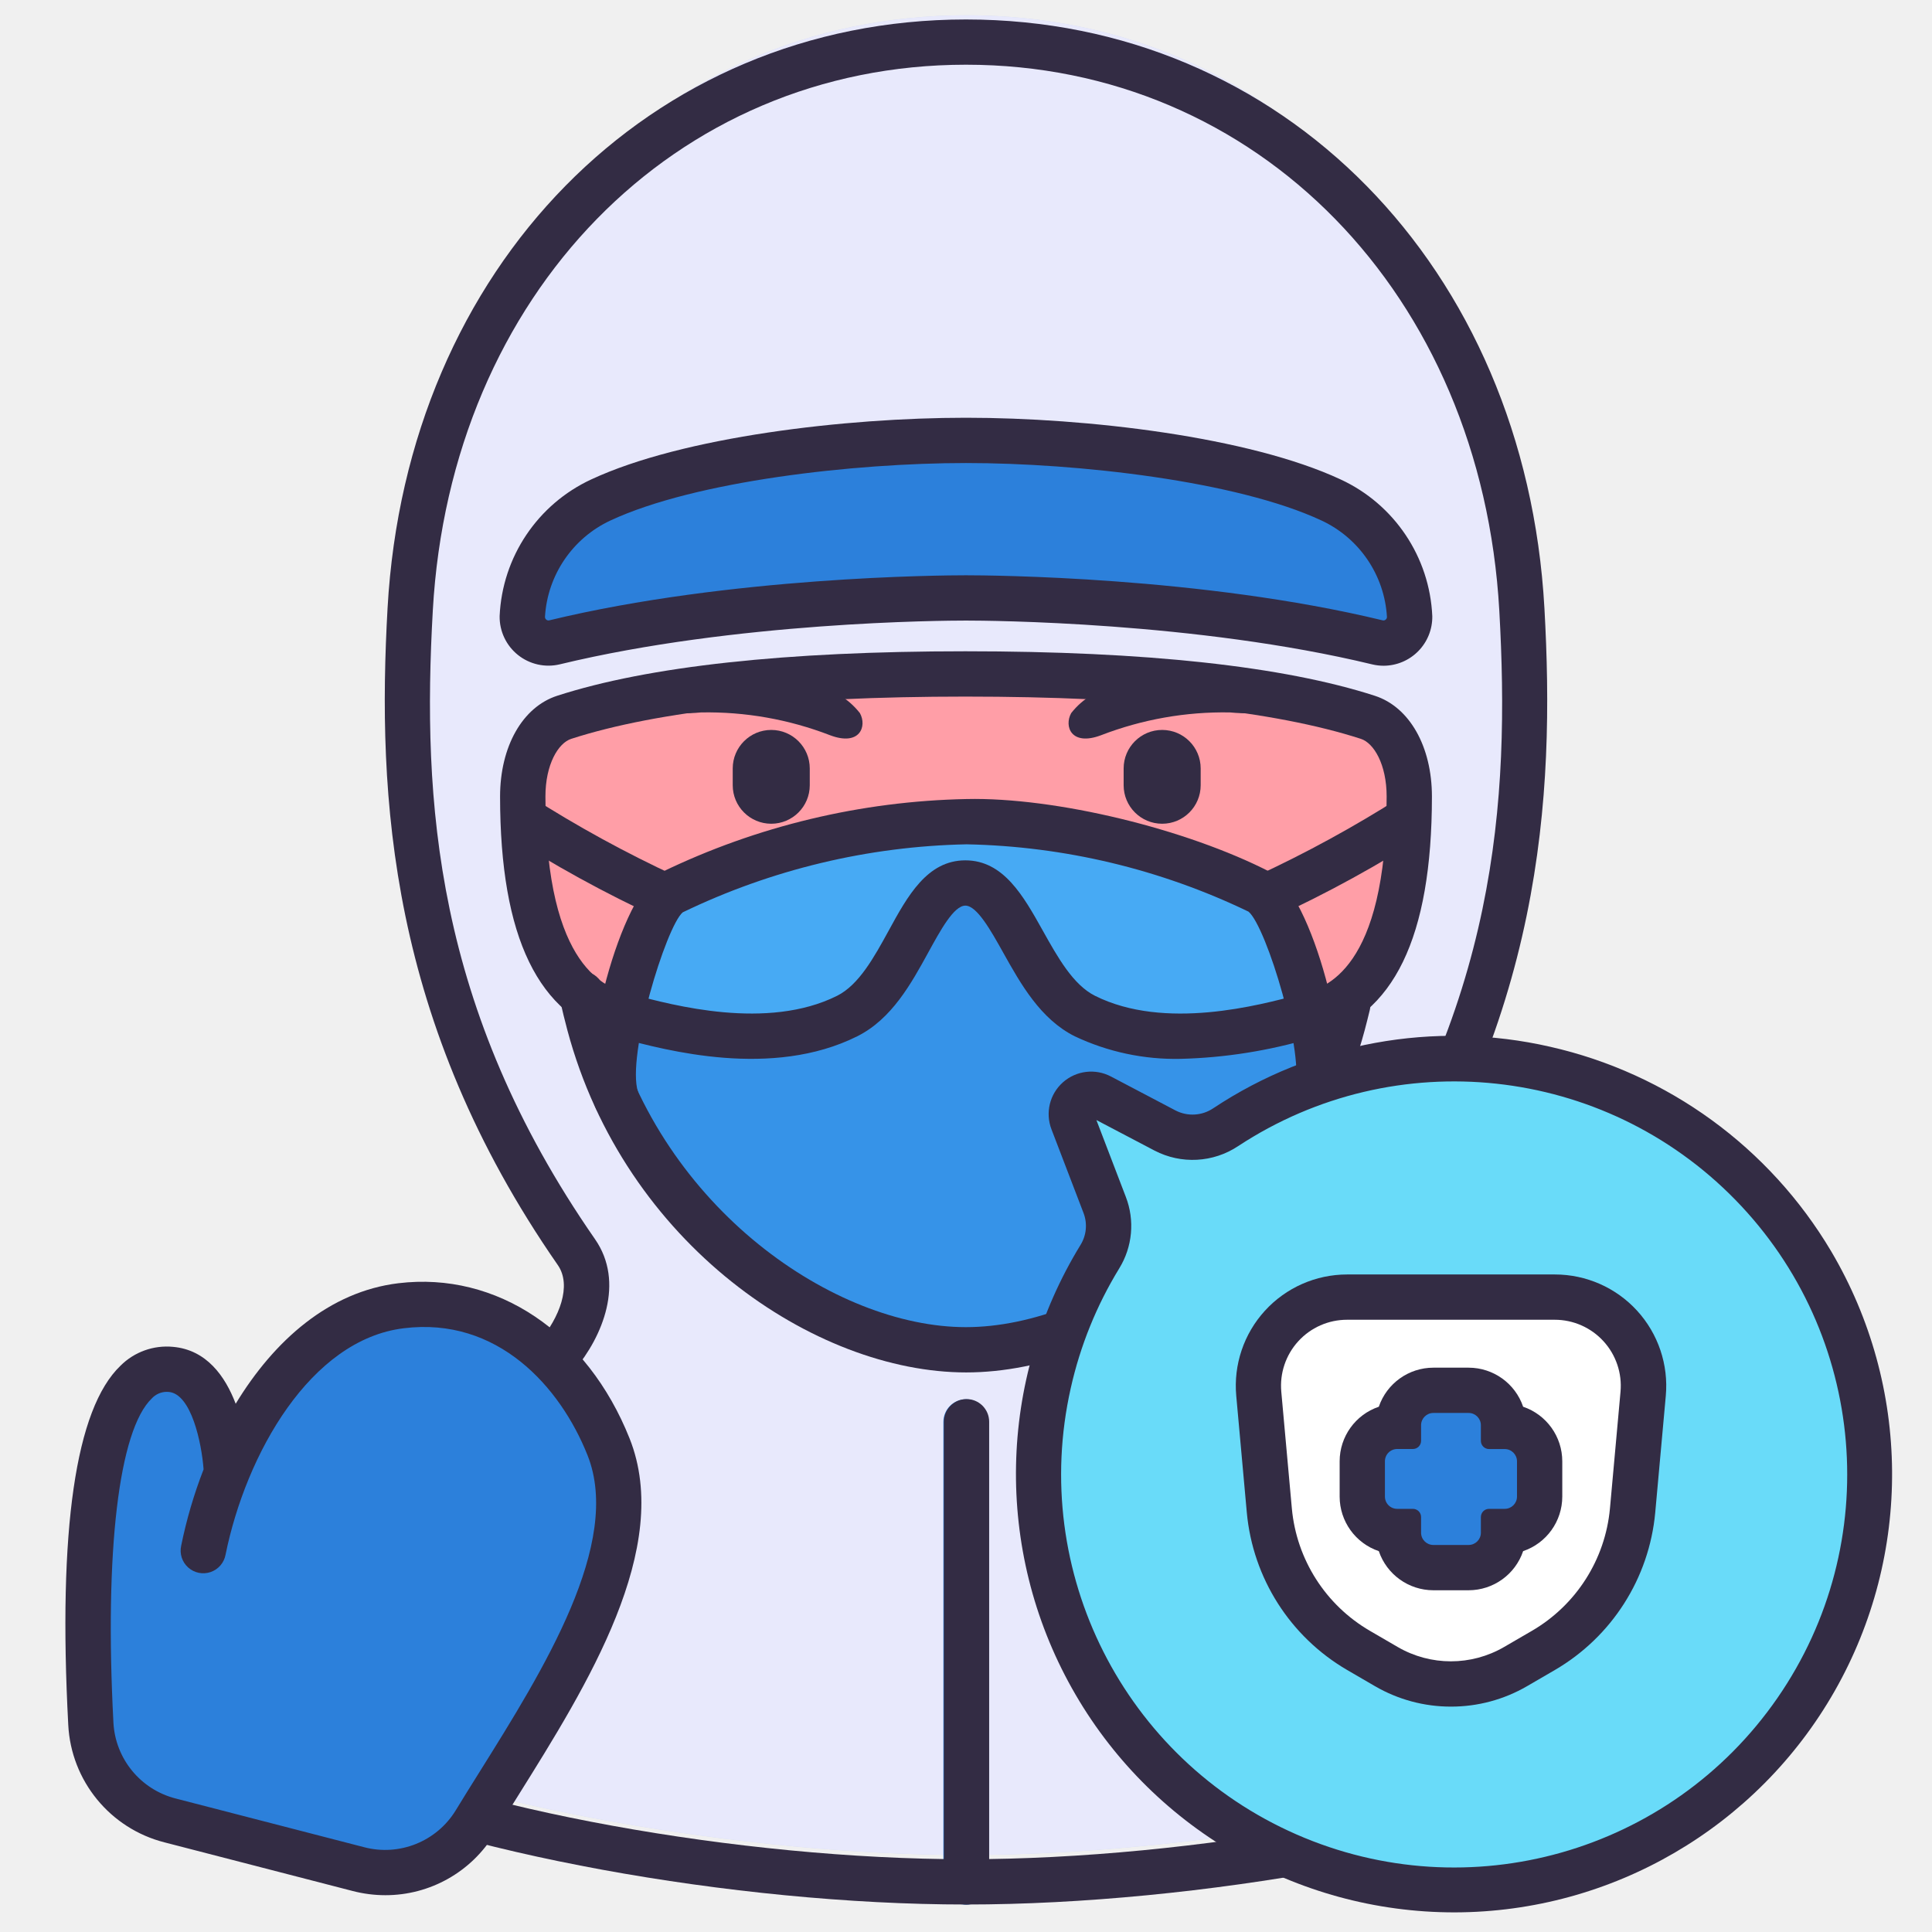
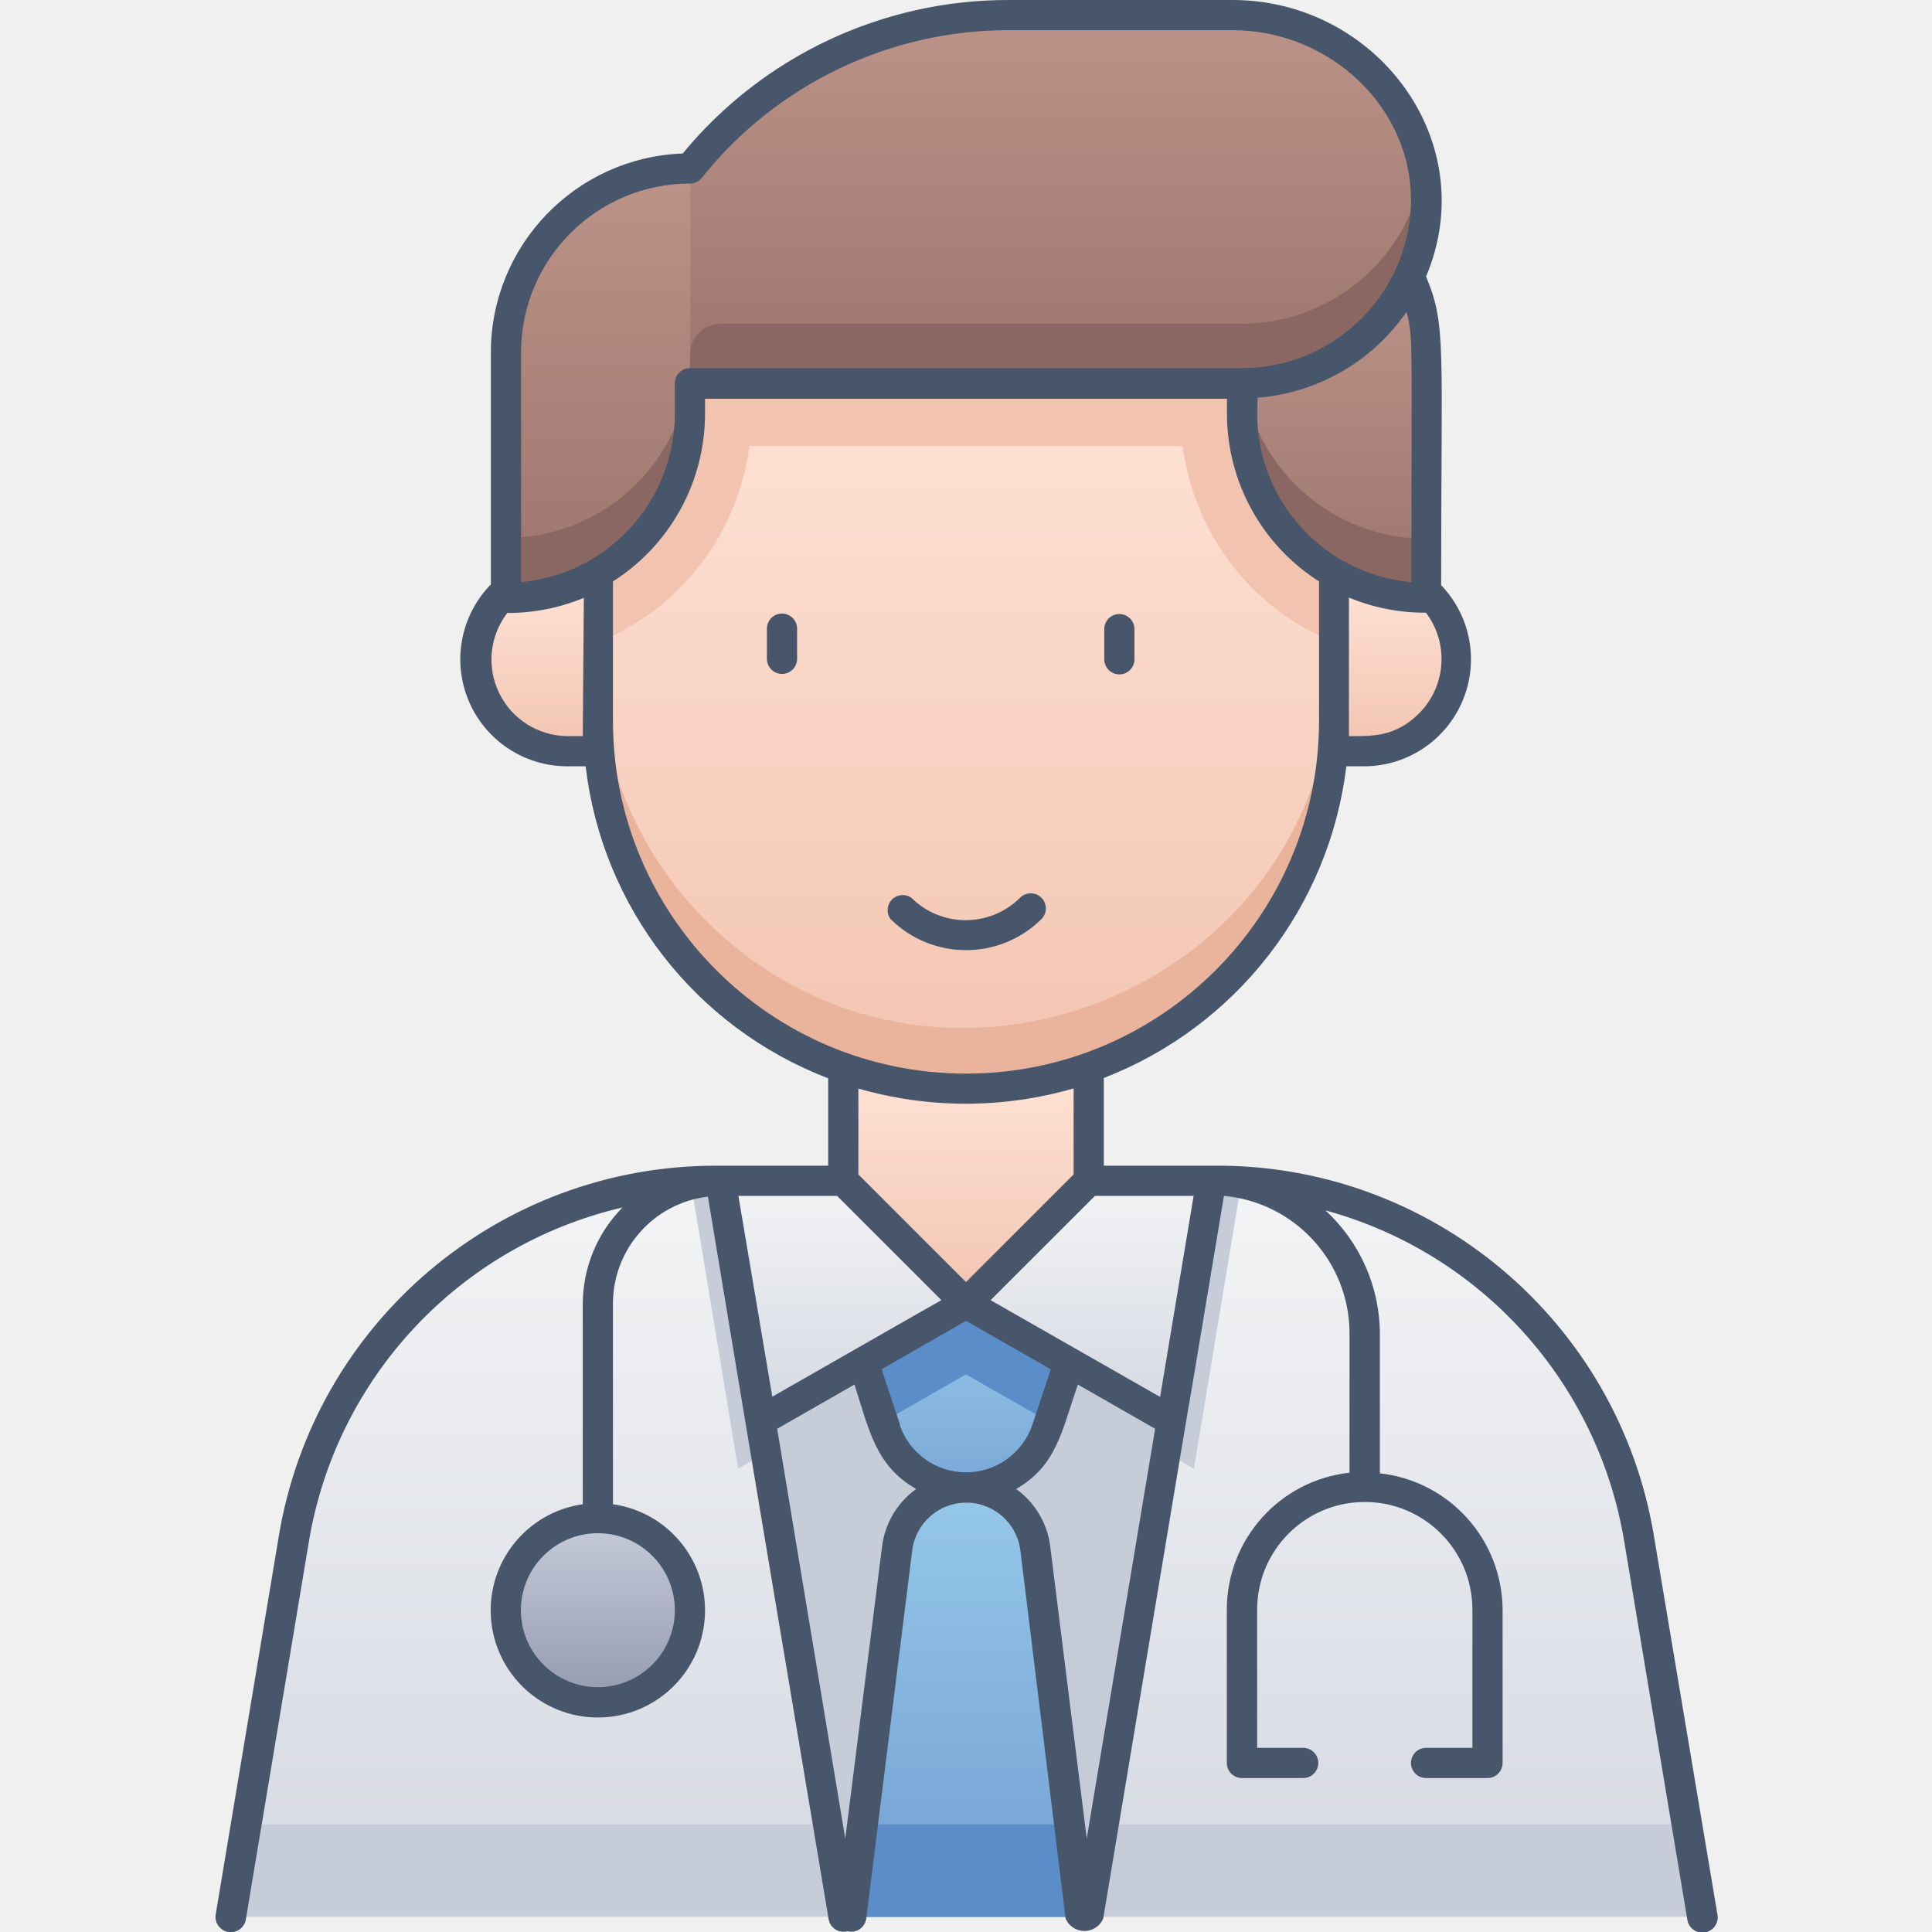
- <svg xmlns="http://www.w3.org/2000/svg" data-name="Filled Outline" id="Filled_Outline" viewBox="0 0 128 128">
-   <path d="M109.141,109.152c-1.618-3.089-3.033-7.771-13.143-16.584a46.478,46.478,0,0,1-4.871-4.541c-1.637-1.936-2.731-4.76-1.285-6.842C100.25,66.2,101.629,52.377,100.858,38.6,99.7,17.874,85.053,1.013,64.034,1.013S28.37,17.874,27.209,38.6c-.771,13.777.608,27.6,11.017,42.585,1.445,2.082.351,4.906-1.285,6.842a46.578,46.578,0,0,1-4.871,4.541c-10.111,8.813-11.525,13.5-13.143,16.584A4.226,4.226,0,0,0,20.779,115c9.809,4.664,28.747,7.9,43.255,7.9s33.446-3.238,43.255-7.9A4.227,4.227,0,0,0,109.141,109.152Z" style="fill:#d1d9ed" />
-   <path d="M109.141,109.152c-1.618-3.089-3.033-7.771-13.143-16.584a46.478,46.478,0,0,1-4.871-4.541c-1.637-1.936-2.731-4.76-1.285-6.842C100.25,66.2,101.629,52.377,100.858,38.6,99.7,17.874,85.053,1.013,64.034,1.013S28.37,17.874,27.209,38.6c-.771,13.777.608,27.6,11.017,42.585,1.445,2.082.351,4.906-1.285,6.842a46.578,46.578,0,0,1-4.871,4.541c-10.111,8.813-11.525,13.5-13.143,16.584A4.226,4.226,0,0,0,20.779,115c9.809,4.664,28.747,7.9,43.255,7.9s33.446-3.238,43.255-7.9A4.227,4.227,0,0,0,109.141,109.152Z" style="fill:#e8e9fc" />
-   <path d="M90.929,54.71H37.011a57.682,57.682,0,0,0,2,13.17c3.742,13.982,16.228,21.558,24.946,21.558h.025c8.718,0,21.205-7.576,24.947-21.558A57.682,57.682,0,0,0,90.929,54.71Z" style="fill:#ff9ea7" />
-   <path d="M93.374,52.78c-.01,10.04-3.04,13.48-6.54,14.46l-.09.03c-2.58.69-9.56,2.69-14.86.05-3.87-1.93-4.74-8.82-7.92-8.82s-3.97,6.89-7.84,8.82c-5.3,2.64-12.28.64-14.86-.05a.647.647,0,0,1-.13-.04c-3.49-.99-6.49-4.44-6.5-14.45,0-2.65,1.1-4.72,2.75-5.26,7.43-2.4,18.35-2.87,26.58-2.87s19.23.47,26.66,2.87C92.274,48.06,93.374,50.13,93.374,52.78Z" style="fill:#ff9ea7" />
-   <path d="M86.834,67.24l-.09.03c-2.58.69-9.56,2.69-14.86.05-3.87-1.93-4.74-8.82-7.92-8.82s-3.97,6.89-7.84,8.82c-5.3,2.64-12.28.64-14.86-.05a.647.647,0,0,1-.13-.04c.78-3.62,2.29-7.54,3.39-8.11a47.023,47.023,0,0,1,19.46-4.67,47.106,47.106,0,0,1,19.47,4.67C84.544,59.68,86.064,63.61,86.834,67.24Z" style="fill:#ffc5cc" />
-   <path d="M64,126.188a1.5,1.5,0,0,1-1.5-1.5V94.206a1.5,1.5,0,1,1,3,0v30.482A1.5,1.5,0,0,1,64,126.188Z" style="fill:#2c80db" />
-   <path d="M83.684,44.945c-3.266-1.416-8.5-.574-11.281,1.059a4.947,4.947,0,0,0-1.434,1.241c-.484.874,0,2.213,1.978,1.466A22.562,22.562,0,0,1,81.49,47.2c2.081.193,2.713-.137,2.932-.764A1.236,1.236,0,0,0,83.684,44.945Z" style="fill:#332c44" />
-   <path d="M44.256,44.945c3.265-1.416,8.5-.574,11.281,1.059a4.947,4.947,0,0,1,1.434,1.241c.484.874,0,2.213-1.978,1.466A22.562,22.562,0,0,0,46.45,47.2c-2.081.193-2.713-.137-2.933-.764A1.237,1.237,0,0,1,44.256,44.945Z" style="fill:#332c44" />
-   <rect height="6.215" rx="2.552" ry="2.552" style="fill:#332c44" width="5.104" x="74.444" y="48.36" />
-   <rect height="6.215" rx="2.552" ry="2.552" style="fill:#332c44" transform="translate(102.194 102.935) rotate(-180)" width="5.104" x="48.545" y="48.36" />
-   <path d="M45.562,61.542a1.482,1.482,0,0,1-.542-.1,82.534,82.534,0,0,1-10.474-5.515,1.5,1.5,0,0,1,1.759-2.43,81.48,81.48,0,0,0,9.8,5.149,1.5,1.5,0,0,1-.542,2.9Z" style="fill:#332c44" />
-   <path d="M82.445,61.542a1.5,1.5,0,0,1-.542-2.9A81.48,81.48,0,0,0,91.7,53.5a1.5,1.5,0,0,1,1.76,2.43A82.615,82.615,0,0,1,82.987,61.44,1.479,1.479,0,0,1,82.445,61.542Z" style="fill:#332c44" />
-   <path d="M64,39.625c4.839,0,16.966.454,27.259,2.944a1.734,1.734,0,0,0,2.131-1.71,9.058,9.058,0,0,0-5.206-7.724c-6-2.8-16.864-3.947-24.188-3.947s-18.187,1.15-24.188,3.947a9.058,9.058,0,0,0-5.206,7.724,1.734,1.734,0,0,0,2.131,1.71C47.03,40.079,59.164,39.625,64,39.625Z" style="fill:#2c80db" />
-   <path d="M44.521,59.12a47.023,47.023,0,0,1,19.46-4.67,47.106,47.106,0,0,1,19.47,4.67c1.78.92,4.67,10.73,3.7,13.7v.01c-4.54,9.8-13.6,15.48-20.93,16.46a16.981,16.981,0,0,1-2.21.15h-.03c-7.64,0-18.17-5.82-23.18-16.67C39.871,69.75,42.741,60.04,44.521,59.12Z" style="fill:#3693e8" />
-   <path d="M86.834,67.24l-.09.03c-2.58.69-9.56,2.69-14.86.05-3.87-1.93-4.74-8.82-7.92-8.82s-3.97,6.89-7.84,8.82c-5.3,2.64-12.28.64-14.86-.05a.647.647,0,0,1-.13-.04c.78-3.62,2.29-7.54,3.39-8.11a47.023,47.023,0,0,1,19.46-4.67,47.106,47.106,0,0,1,19.47,4.67C84.544,59.68,86.064,63.61,86.834,67.24Z" style="fill:#47aaf4" />
-   <path d="M63.958,57c2.527,0,3.848,2.364,5.126,4.65.989,1.77,2.011,3.6,3.466,4.326,4.623,2.308,10.876.628,13.546-.09l.257-.069c1.362-.364,5.508-1.47,5.516-13.042,0-2.148-.858-3.55-1.706-3.824-5.749-1.859-14.566-2.8-26.2-2.8-11.584,0-20.373.943-26.12,2.8-.849.275-1.708,1.677-1.707,3.825.008,11.572,4.154,12.678,5.515,13.042l.258.07c2.672.716,8.925,2.393,13.546.089,1.452-.726,2.456-2.556,3.426-4.326C60.13,59.364,61.427,57,63.958,57ZM78.22,70.152a15.62,15.62,0,0,1-7.011-1.493c-2.282-1.139-3.589-3.48-4.744-5.545C65.65,61.654,64.725,60,63.958,60s-1.656,1.644-2.452,3.093c-1.136,2.072-2.424,4.422-4.715,5.566-5.639,2.817-12.665.93-15.665.125l-.253-.068c-5.2-1.39-7.736-6.6-7.742-15.939,0-3.315,1.485-5.937,3.785-6.681,6.045-1.955,15.144-2.947,27.042-2.947,11.954,0,21.08.992,27.127,2.948,2.3.743,3.785,3.365,3.784,6.68-.006,9.336-2.539,14.549-7.743,15.939l-.251.067A33.382,33.382,0,0,1,78.22,70.152Z" style="fill:#332c44" />
-   <path d="M64,126.178c-15.377,0-34.25-3.46-43.9-8.048a5.583,5.583,0,0,1-2.927-3.3,5.928,5.928,0,0,1,.391-4.6c.2-.377.393-.781.6-1.213,1.522-3.149,3.824-7.908,12.883-15.805l.929-.8a34.711,34.711,0,0,0,3.782-3.578c1.281-1.514,2.147-3.651,1.2-5.018C25.772,67.706,24.979,52.773,25.677,40.29c1.267-22.6,17.383-39,38.323-39s37.056,16.4,38.322,39c.7,12.483-.095,27.417-11.281,43.524-.95,1.366-.082,3.5,1.2,5.018a34.732,34.732,0,0,0,3.773,3.57l.937.809c9.059,7.9,11.36,12.654,12.884,15.8.21.433.4.837.6,1.215h0a5.931,5.931,0,0,1,.391,4.6,5.582,5.582,0,0,1-2.929,3.3C98.251,122.718,79.378,126.178,64,126.178ZM64,4.287c-19.3,0-34.153,15.212-35.326,36.171-.706,12.576.11,26.325,10.751,41.646,1.981,2.855.5,6.452-1.373,8.666a36.8,36.8,0,0,1-4.119,3.916l-.912.787c-8.6,7.494-10.737,11.92-12.154,14.849-.224.463-.433.895-.645,1.3a2.87,2.87,0,0,0-.2,2.259,2.614,2.614,0,0,0,1.37,1.541c9.3,4.422,27.62,7.757,42.612,7.757s33.31-3.335,42.61-7.757a2.61,2.61,0,0,0,1.371-1.54,2.874,2.874,0,0,0-.2-2.259h0c-.212-.405-.421-.838-.645-1.3-1.417-2.928-3.559-7.354-12.155-14.847l-.921-.8a36.717,36.717,0,0,1-4.109-3.908c-1.872-2.214-3.355-5.812-1.372-8.666,10.64-15.32,11.455-29.07,10.75-41.646C98.153,19.5,83.3,4.287,64,4.287Z" style="fill:#332c44" />
-   <path d="M64.012,90.927c-10.016,0-22.623-8.48-26.421-22.67-.166-.621-.335-1.31-.5-2.04a1.5,1.5,0,1,1,2.923-.67c.16.693.32,1.345.478,1.934,3.38,12.629,14.829,20.446,23.5,20.446,8.693,0,20.143-7.817,23.522-20.446.107-.4.214-.821.321-1.267a1.5,1.5,0,1,1,2.918.7c-.115.474-.228.924-.34,1.345C86.611,82.447,74.005,90.927,64.012,90.927Z" style="fill:#332c44" />
-   <path d="M87.182,74.312a1.5,1.5,0,0,1-1.426-1.964c.774-2.381-1.858-10.97-3.038-11.949A45.086,45.086,0,0,0,64.04,55.938a45.322,45.322,0,0,0-18.808,4.507c-1.1.933-3.736,9.522-2.962,11.9a1.5,1.5,0,1,1-2.853.927c-1.07-3.29,1.65-14.062,4.444-15.5A48.559,48.559,0,0,1,64.04,52.938c5.872-.129,14.546,1.972,20.124,4.839,2.793,1.436,5.514,12.207,4.445,15.5A1.5,1.5,0,0,1,87.182,74.312Z" style="fill:#332c44" />
-   <path d="M64.034,126.178a1.5,1.5,0,0,1-1.5-1.5V94.194a1.5,1.5,0,1,1,3,0v30.484A1.5,1.5,0,0,1,64.034,126.178Z" style="fill:#332c44" />
-   <path d="M91.671,44.107a3.281,3.281,0,0,1-.76-.09C79.256,41.2,65.53,41.114,64,41.114s-15.259.081-26.914,2.9a3.235,3.235,0,0,1-3.984-3.193,10.49,10.49,0,0,1,6.072-9.059C45.236,28.94,56.009,27.677,64,27.677s18.763,1.263,24.821,4.088a10.484,10.484,0,0,1,6.072,9.058,3.236,3.236,0,0,1-3.222,3.284ZM64,38.114c1.563,0,15.62.084,27.612,2.987a.217.217,0,0,0,.189-.047.22.22,0,0,0,.088-.179,7.532,7.532,0,0,0-4.34-6.392C81.942,31.868,71.411,30.677,64,30.677s-17.943,1.191-23.554,3.806a7.535,7.535,0,0,0-4.34,6.391.221.221,0,0,0,.089.18.214.214,0,0,0,.189.047C48.377,38.2,62.439,38.114,64,38.114Z" style="fill:#332c44" />
-   <path d="M77.164,74.917l-4.29-2.256A1.316,1.316,0,0,0,71.033,74.3l2.123,5.542a3.892,3.892,0,0,1-.315,3.427,27.6,27.6,0,1,0,8.336-8.574A3.944,3.944,0,0,1,77.164,74.917Z" style="fill:#69dbf9" />
-   <path d="M102.256,109.343l-1.851,1.076a8.505,8.505,0,0,1-8.551,0L90,109.343a11.975,11.975,0,0,1-5.9-9.264l-.7-7.734a5.875,5.875,0,0,1,5.851-6.408h13.767a5.876,5.876,0,0,1,5.852,6.408l-.7,7.734A11.973,11.973,0,0,1,102.256,109.343Z" style="fill:#fff" />
-   <path d="M94.962,102.862a1.313,1.313,0,0,1-1.312-1.312v-1.04l-1.084-.041a1.312,1.312,0,0,1-1.311-1.311V96.816a1.312,1.312,0,0,1,1.311-1.311h1.042l.042-1.082a1.313,1.313,0,0,1,1.312-1.311H97.3a1.313,1.313,0,0,1,1.312,1.311v1.041l1.08.041a1.313,1.313,0,0,1,1.313,1.311v2.342a1.313,1.313,0,0,1-1.313,1.311H98.653l-.041,1.081a1.313,1.313,0,0,1-1.312,1.312Z" style="fill:#2c80db" />
-   <path d="M96.378,126.7A29.048,29.048,0,0,1,71.593,82.47a2.385,2.385,0,0,0,.193-2.107l-2.123-5.542a2.815,2.815,0,0,1,3.94-3.5l4.289,2.255a2.456,2.456,0,0,0,2.49-.151A28.747,28.747,0,0,1,102.7,69.35,29.131,29.131,0,0,1,121.319,82.9a29.032,29.032,0,0,1-24.941,43.8ZM72.639,74.206l1.948,5.085a5.356,5.356,0,0,1-.436,4.746,26.073,26.073,0,0,0-3.211,7.93A26.039,26.039,0,1,0,82.032,75.932a5.454,5.454,0,0,1-5.535.3h0Z" style="fill:#332c44" />
-   <path d="M96.131,113.068a10,10,0,0,1-5.031-1.352l-1.85-1.076a13.5,13.5,0,0,1-6.645-10.425l-.7-7.735a7.376,7.376,0,0,1,7.345-8.043h13.767a7.376,7.376,0,0,1,7.346,8.043l-.7,7.735a13.5,13.5,0,0,1-6.645,10.425h0l-1.851,1.076A10.008,10.008,0,0,1,96.131,113.068ZM89.246,87.437a4.373,4.373,0,0,0-4.357,4.772l.7,7.734a10.487,10.487,0,0,0,5.165,8.1l1.85,1.076a7.015,7.015,0,0,0,7.043,0l1.852-1.076a10.489,10.489,0,0,0,5.164-8.1l.7-7.734a4.375,4.375,0,0,0-4.358-4.772Zm13.011,21.906h0Z" style="fill:#332c44" />
-   <path d="M100.912,93.2A3.818,3.818,0,0,0,97.3,90.612H94.962A3.82,3.82,0,0,0,91.35,93.2a3.82,3.82,0,0,0-2.595,3.613v2.341a3.818,3.818,0,0,0,2.595,3.613,3.819,3.819,0,0,0,3.612,2.592H97.3a3.818,3.818,0,0,0,3.612-2.593,3.818,3.818,0,0,0,2.593-3.612V96.816A3.82,3.82,0,0,0,100.912,93.2Zm-.407,5.953a.812.812,0,0,1-.812.812H98.654a.542.542,0,0,0-.542.542v1.039a.812.812,0,0,1-.812.812H94.962a.813.813,0,0,1-.812-.812v-1.039a.542.542,0,0,0-.541-.542H92.567a.811.811,0,0,1-.812-.812V96.816A.812.812,0,0,1,92.567,96h1.042a.541.541,0,0,0,.541-.541V94.424a.813.813,0,0,1,.812-.812H97.3a.812.812,0,0,1,.812.812v1.039a.542.542,0,0,0,.542.541h1.039a.813.813,0,0,1,.812.812Z" style="fill:#332c44" />
-   <path d="M40.29,95.873c-2.3-5.784-7.326-10.135-13.748-9.355-5.275.64-9.325,5.512-11.593,11.187l.026-.086s-.24-6.561-3.673-6.882C5.5,90.2,5.546,105.816,5.986,114.2a7.01,7.01,0,0,0,5.255,6.417l12.47,3.222a7.005,7.005,0,0,0,7.736-3.118C36,113.257,43.209,103.212,40.29,95.873Z" style="fill:#2c80db" />
-   <path d="M25.533,125.562a8.647,8.647,0,0,1-2.167-.278L10.9,122.062a8.479,8.479,0,0,1-6.378-7.791C3.84,101.346,5,93.343,7.978,90.487a4.336,4.336,0,0,1,3.493-1.254c2.206.2,3.447,1.935,4.144,3.77,2.548-4.2,6.2-7.43,10.776-7.985,6.516-.789,12.522,3.249,15.323,10.289,2.879,7.242-2.814,16.347-7.39,23.664-.542.867-1.07,1.711-1.566,2.524A8.442,8.442,0,0,1,25.533,125.562ZM11.04,92.213a1.354,1.354,0,0,0-.984.438c-2.187,2.1-3.137,10.123-2.542,21.462a5.488,5.488,0,0,0,4.132,5.044l12.47,3.223a5.481,5.481,0,0,0,6.081-2.447c.5-.823,1.035-1.676,1.584-2.553,4.216-6.742,9.464-15.134,7.145-20.964C37.11,91.851,32.953,87.231,26.753,88c-6.174.749-10.451,8.306-11.811,15.01a1.5,1.5,0,1,1-2.939-.6,30.961,30.961,0,0,1,1.485-5.061c-.13-1.754-.813-4.991-2.3-5.129C11.14,92.215,11.09,92.213,11.04,92.213Z" style="fill:#332c44" />
+ <svg xmlns="http://www.w3.org/2000/svg" xmlns:xlink="http://www.w3.org/1999/xlink" viewBox="0 0 128 128">
+   <defs>
+     <style>.cls-1{fill:url(#linear-gradient);}.cls-2{fill:url(#linear-gradient-2);}.cls-3{fill:#c7cdd8;}.cls-4{fill:url(#linear-gradient-3);}.cls-5{fill:#eab39b;}.cls-6{fill:#f2c4b0;}.cls-7{fill:url(#linear-gradient-4);}.cls-8{fill:url(#linear-gradient-5);}.cls-9{fill:url(#linear-gradient-6);}.cls-10{fill:url(#linear-gradient-7);}.cls-11{fill:url(#linear-gradient-8);}.cls-12{fill:url(#linear-gradient-9);}.cls-13{fill:url(#linear-gradient-10);}.cls-14{fill:#5b8dc9;}.cls-15{fill:url(#linear-gradient-11);}.cls-16{fill:#8a6762;}.cls-17{fill:#42455e;}.cls-18{fill:url(#linear-gradient-12);}.cls-19{fill:url(#linear-gradient-13);}.cls-20{fill:url(#linear-gradient-14);}.cls-21{fill:#47566a;}</style>
+     <linearGradient id="linear-gradient" x1="64" y1="126.96" x2="64" y2="78.19" gradientUnits="userSpaceOnUse">
+       <stop offset="0" stop-color="#d4d8e1" />
+       <stop offset="1" stop-color="#f3f4f5" />
+     </linearGradient>
+     <linearGradient id="linear-gradient-2" x1="39.61" y1="112.77" x2="39.61" y2="100.58" gradientUnits="userSpaceOnUse">
+       <stop offset="0" stop-color="#949aaf" />
+       <stop offset="1" stop-color="#c6ccda" />
+     </linearGradient>
+     <linearGradient id="linear-gradient-3" x1="64" y1="72.16" x2="64" y2="23.84" gradientUnits="userSpaceOnUse">
+       <stop offset="0" stop-color="#f2c4b0" />
+       <stop offset="1" stop-color="#ffe3d7" />
+     </linearGradient>
+     <linearGradient id="linear-gradient-4" x1="35.59" y1="49.84" x2="35.59" y2="38.05" xlink:href="#linear-gradient-3" />
+     <linearGradient id="linear-gradient-5" x1="92.41" y1="49.85" x2="92.41" y2="38.05" xlink:href="#linear-gradient-3" />
+     <linearGradient id="linear-gradient-6" x1="55.88" y1="94.14" x2="55.88" y2="78.25" xlink:href="#linear-gradient" />
+     <linearGradient id="linear-gradient-7" y1="86.37" y2="70.76" xlink:href="#linear-gradient-3" />
+     <linearGradient id="linear-gradient-8" x1="72.12" y1="94.14" x2="72.12" y2="78.25" xlink:href="#linear-gradient" />
+     <linearGradient id="linear-gradient-9" x1="64" y1="98.53" x2="64" y2="86.37" gradientUnits="userSpaceOnUse">
+       <stop offset="0" stop-color="#7aa8d7" />
+       <stop offset="1" stop-color="#96c8ea" />
+     </linearGradient>
+     <linearGradient id="linear-gradient-10" y1="126.96" y2="98.57" xlink:href="#linear-gradient-9" />
+     <linearGradient id="linear-gradient-11" x1="88.37" y1="39.69" x2="88.37" y2="18.38" gradientUnits="userSpaceOnUse">
+       <stop offset="0" stop-color="#9b756d" />
+       <stop offset="1" stop-color="#bc9388" />
+     </linearGradient>
+     <linearGradient id="linear-gradient-12" x1="64" y1="25.48" x2="64" y2="0.96" xlink:href="#linear-gradient-11" />
+     <linearGradient id="linear-gradient-13" x1="39.65" y1="39.69" x2="39.65" y2="11.28" xlink:href="#linear-gradient-11" />
+     <linearGradient id="linear-gradient-14" y1="120.87" y2="98.57" xlink:href="#linear-gradient-9" />
+   </defs>
+   <g id="Doctor">
+     <path class="cls-1" d="M112.71,127H15.29c1.3-7.79,2.76-16.53,4.16-25A28.53,28.53,0,0,1,41.29,78.9c4.23-1,10.31-.65,39.6-.65A28.45,28.45,0,0,1,108.55,102C110,110.44,111.41,119.16,112.71,127Z" />
+     <circle class="cls-2" cx="39.61" cy="106.68" r="6.1" />
+     <path class="cls-3" d="M82.25,78.31l-3.15,19L60.73,86.81l8.58-8.58C81.84,78.27,80.94,78.22,82.25,78.31Z" />
+     <polygon class="cls-3" points="112.71 126.96 15.29 126.96 16.31 120.87 111.69 120.87 112.71 126.96" />
+     <polygon class="cls-3" points="80.24 78.25 72.12 126.96 55.88 126.96 47.76 78.25 80.24 78.25" />
+     <path class="cls-4" d="M88.35,23.84v24a24.35,24.35,0,0,1-48.7,0v-24Z" />
+     <path class="cls-5" d="M88.35,43.75v4.06a24.35,24.35,0,0,1-48.7,0V43.75A24.28,24.28,0,0,0,46.77,61C62,76.16,88.35,65.52,88.35,43.75Z" />
+     <path class="cls-6" d="M39.65,23.84V42.55a16.32,16.32,0,0,0,10-13H78.36a16.26,16.26,0,0,0,10,13V23.84Z" />
+     <path class="cls-7" d="M39.65,38.05V49.84h-2c-6,0-8-7.68-4.06-10.62" />
+     <path class="cls-8" d="M94.44,39.22a6.07,6.07,0,0,1,.25,8.83c-2.06,2.06-4.26,1.79-6.34,1.79V38.05" />
+     <path class="cls-3" d="M67.27,86.81,48.9,97.3l-3.14-19c2.61-.14,6.43-.16,12.91-.13Z" />
+     <path class="cls-9" d="M64,86.37,50.4,94.14,47.76,78.25h8.12Z" />
+     <path class="cls-10" d="M72.12,70.76v7.49L64,86.37l-8.12-8.12V70.76A24.21,24.21,0,0,0,72.12,70.76Z" />
+     <path class="cls-11" d="M80.24,78.25,77.6,94.14,64,86.37l8.12-8.12Z" />
+     <path class="cls-12" d="M70.82,90.26l-1.48,4.43a5.63,5.63,0,0,1-10.68,0c-.23-.71,0,.09-1.48-4.43L64,86.37C69.11,89.28,67.37,88.28,70.82,90.26Z" />
+     <path class="cls-13" d="M71.61,127H56.39c1-7.76.44-3.61,3-24.4.66-5.32,8.48-5.33,9.14,0C71.11,122.82,70.64,119.08,71.61,127Z" />
+     <path class="cls-14" d="M71.61,127H56.39c1-7.76.44-3.61,3-24.4.66-5.32,8.48-5.33,9.14,0C71.11,122.82,70.64,119.08,71.61,127Z" />
+     <path class="cls-15" d="M94.44,39.69A12.18,12.18,0,0,1,82.27,27.51v-2a12.17,12.17,0,0,0,11.06-7.1C94.72,21.33,94.44,21.71,94.44,39.69Z" />
+     <path class="cls-16" d="M94.44,35.69v4A12.18,12.18,0,0,1,82.27,27.51c0-2.4-.06-2,.16-2A12.18,12.18,0,0,0,94.44,35.69Z" />
+     <path class="cls-17" d="M94.45,31.59V26.5C94.47,27.87,94.46,29.54,94.45,31.59Z" />
+     <path class="cls-18" d="M94.44,13.71A12.2,12.2,0,0,1,82.27,25.48H33.56v-2A12.18,12.18,0,0,1,45.73,11.28C55.69-1.21,69.51,1.13,81.64,1.13,88.62,1.13,94.67,6.73,94.44,13.71Z" />
+     <path class="cls-19" d="M45.73,11.28V27.51A12.18,12.18,0,0,1,33.56,39.69V23.45A12.18,12.18,0,0,1,45.73,11.28Z" />
+     <path class="cls-16" d="M82.27,25.48H45.73v2A12.18,12.18,0,0,1,33.56,39.69V35.63A12.18,12.18,0,0,0,45.73,23.45h0a2,2,0,0,1,2-2H82.27a12.2,12.2,0,0,0,12-10.09A12.16,12.16,0,0,1,82.27,25.48Z" />
+     <path class="cls-14" d="M64,86.37c-5.11,2.91-3.37,1.91-6.82,3.89L58.5,94.2,64,91.06l5.5,3.14,1.32-3.94Z" />
+     <path class="cls-20" d="M70.86,120.87H57.14c.65-5.21.21-1.66,2.29-18.31.66-5.32,8.48-5.33,9.14,0C70.62,119,70.19,115.47,70.86,120.87Z" />
+     <path class="cls-21" d="M69,60.89a1,1,0,0,0-1.42-1.41,5.11,5.11,0,0,1-7.2,0A1,1,0,0,0,59,60.89,7.1,7.1,0,0,0,69,60.89Z" />
+     <path class="cls-21" d="M50.81,41.65v2a1,1,0,0,0,2,0v-2A1,1,0,0,0,50.81,41.65Z" />
+     <path class="cls-21" d="M75.16,43.68v-2a1,1,0,0,0-2,0v2A1,1,0,0,0,75.16,43.68Z" />
+     <path class="cls-21" d="M109.59,101.84A29.33,29.33,0,0,0,80.26,77.23H73.13V71.42A25.44,25.44,0,0,0,89.2,50.77h1.22a7.09,7.09,0,0,0,5.06-12c0-15.94.35-17.22-1-20.45C98.26,9.37,91.18,0,81.66,0H66.85A27.91,27.91,0,0,0,45.23,10.17,13.2,13.2,0,0,0,32.52,23.35V38.72a7.09,7.09,0,0,0,5.06,12.05H38.8A25.29,25.29,0,0,0,54.87,71.44v5.79H47.46a29.35,29.35,0,0,0-29,24.61l-4.17,25a1,1,0,0,0,2,.32l4.17-25A27.34,27.34,0,0,1,41.24,80a9.12,9.12,0,0,0-2.63,6.4V99.66a7.1,7.1,0,1,0,2,0V86.35a7.14,7.14,0,0,1,6.29-7.07c4.93,29.69,3.06,18.34,8,47.88a1,1,0,0,0,1.25.79,1,1,0,0,0,1.24-.83l3.05-24.42a3.61,3.61,0,0,1,7.16,0l3,24.42a1.36,1.36,0,0,0,2.49,0c10.94-65.68,1.9-11.29,8-47.89a9.16,9.16,0,0,1,8.32,9.12v9.22a9.13,9.13,0,0,0-8.13,9.07v10.16a1,1,0,0,0,1,1h4.06a1,1,0,0,0,0-2H83.29v-9.16a7.13,7.13,0,1,1,14.26,0v9.16H94.48a1,1,0,0,0,0,2h4.07a1,1,0,0,0,1-1V106.68a9.14,9.14,0,0,0-8.13-9.07V88.39a11.14,11.14,0,0,0-3.61-8.2,27.37,27.37,0,0,1,19.81,22l4.17,25a1,1,0,0,0,2-.32Zm-64.88,4.84a5.1,5.1,0,1,1-5.1-5.1A5.1,5.1,0,0,1,44.71,106.68ZM65.63,86.14l6.91-6.91h6.54L76.86,92.55Zm-6,8.24-1.22-3.66L64,87.51l5.62,3.21L68.4,94.38A4.64,4.64,0,0,1,59.6,94.38Zm-8.46-1.83L48.92,79.23h6.54l6.91,6.91C56.82,89.3,71.16,81.11,51.14,92.55Zm32.15-66.2a13.26,13.26,0,0,0,9.87-5.69c.45,1.82.32,1.57.32,17.91A11.22,11.22,0,0,1,83.29,27.42ZM94,47.28c-1.57,1.57-3.17,1.49-4.63,1.49V39.59a13,13,0,0,0,5.1,1A5.09,5.09,0,0,1,94,47.28ZM34.52,23.35A11.2,11.2,0,0,1,45.71,12.16a1,1,0,0,0,.78-.37A26,26,0,0,1,66.85,2H81.66c6.45,0,12,5.16,11.82,11.58A11.22,11.22,0,0,1,82.29,24.39H45.71a1,1,0,0,0-1,1v2A11.22,11.22,0,0,1,34.52,38.57Zm4.09,25.42h-1a5.07,5.07,0,0,1-4-8.16,13.15,13.15,0,0,0,5.07-1Zm2-1V38.52a13.17,13.17,0,0,0,6.1-11.1v-1H81.29v1a13.17,13.17,0,0,0,6.1,11.1v9.22a23.39,23.39,0,0,1-46.78,0ZM71.13,72.11v5.7L64,84.94l-7.13-7.13V72.12A25.7,25.7,0,0,0,71.13,72.11ZM58.44,102.45,56,121.81,51.49,94.66l5.12-2.93c1,3.1,1.41,5.38,4.09,6.92A5.51,5.51,0,0,0,58.44,102.45ZM72,121.81l-2.42-19.36a5.51,5.51,0,0,0-2.26-3.8c2.67-1.54,3-3.76,4.09-6.92l5.12,2.93Z" />
+   </g>
</svg>
